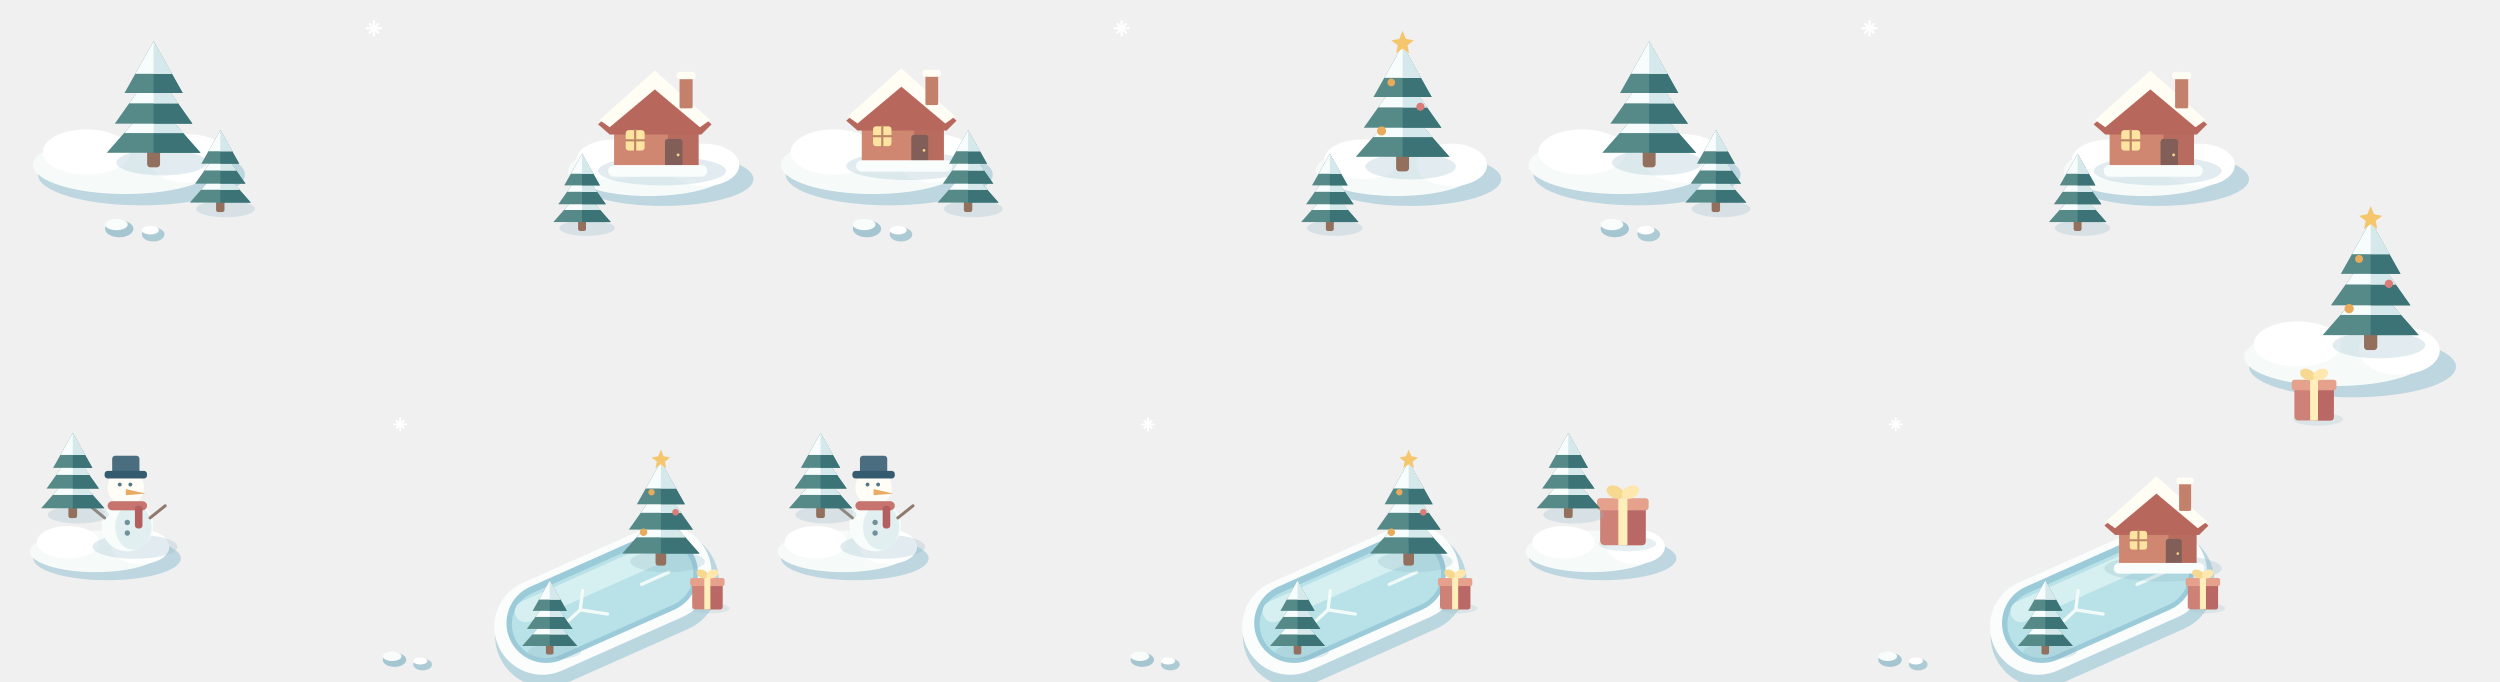
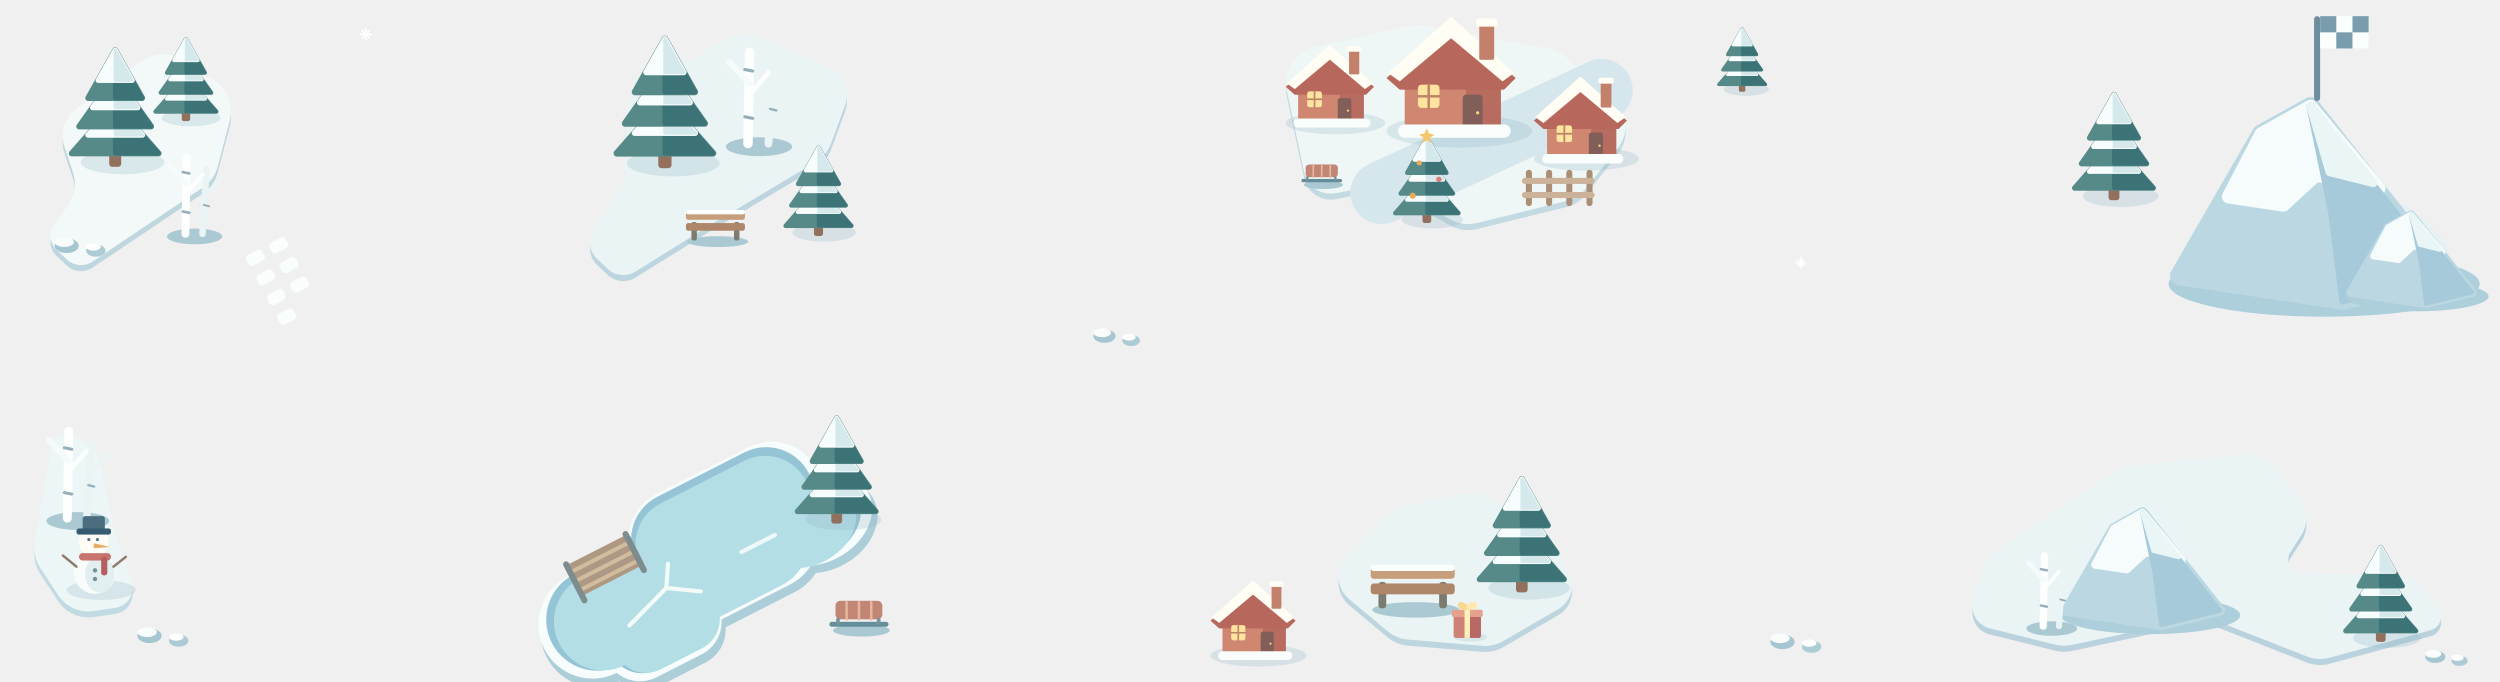
<svg xmlns="http://www.w3.org/2000/svg" width="1237" height="337" viewBox="0 0 1237 337" fill="none">
  <defs>
    <g id="pine">
      <ellipse cx="5" cy="18" rx="28" ry="8" fill="#8AB5C5" opacity=".25" />
      <rect x="-4" y="-18" width="8" height="39" rx="2" fill="#92705D" />
-       <polygon points="0,-21 -29,12 29,12" fill="#568A88" />
-       <polygon points="0,-21 0,12 29,12" fill="#3B7377" />
-       <polygon points="0,-21 -18.27,-0.21 18.27,-0.21" fill="#F7FCFC" />
-       <polygon points="0,-21 0,-0.21 18.27,-0.21" fill="#D5E9EC" />
-       <polygon points="0,-40 -24,-6 24,-6" fill="#568A88" />
-       <polygon points="0,-40 0,-6 24,-6" fill="#3B7377" />
-       <polygon points="0,-40 -15.12,-18.58 15.12,-18.58" fill="#F7FCFC" />
-       <polygon points="0,-40 0,-18.58 15.12,-18.58" fill="#D5E9EC" />
-       <polygon points="0,-57 -18,-25 18,-25" fill="#568A88" />
-       <polygon points="0,-57 0,-25 18,-25" fill="#3B7377" />
-       <polygon points="0,-57 -11.34,-36.84 11.34,-36.84" fill="#F7FCFC" />
-       <polygon points="0,-57 0,-36.84 11.34,-36.84" fill="#D5E9EC" />
+       <polygon points="0,-21 -29,12 29,12" fill="#568A88" stroke="#568A88" stroke-width="4" stroke-linejoin="round" />
+       <polygon points="0,-21 0,12 29,12" fill="#3B7377" stroke="#3B7377" stroke-width="3" stroke-linejoin="round" />
+       <polygon points="0,-21 -18.27,-0.21 18.27,-0.21" fill="#F7FCFC" stroke="#F7FCFC" stroke-width="3.5" stroke-linejoin="round" />
+       <polygon points="0,-21 0,-0.21 18.27,-0.21" fill="#D5E9EC" stroke="#D5E9EC" stroke-width="2" stroke-linejoin="round" />
+       <polygon points="0,-40 -24,-6 24,-6" fill="#568A88" stroke="#568A88" stroke-width="4" stroke-linejoin="round" />
+       <polygon points="0,-40 0,-6 24,-6" fill="#3B7377" stroke="#3B7377" stroke-width="3" stroke-linejoin="round" />
+       <polygon points="0,-40 -15.12,-18.58 15.12,-18.58" fill="#F7FCFC" stroke="#F7FCFC" stroke-width="3.5" stroke-linejoin="round" />
+       <polygon points="0,-40 0,-18.58 15.12,-18.58" fill="#D5E9EC" stroke="#D5E9EC" stroke-width="2" stroke-linejoin="round" />
+       <polygon points="0,-57 -18,-25 18,-25" fill="#568A88" stroke="#568A88" stroke-width="4" stroke-linejoin="round" />
+       <polygon points="0,-57 0,-25 18,-25" fill="#3B7377" stroke="#3B7377" stroke-width="3" stroke-linejoin="round" />
+       <polygon points="0,-57 -11.34,-36.84 11.34,-36.84" fill="#F7FCFC" stroke="#F7FCFC" stroke-width="3.5" stroke-linejoin="round" />
+       <polygon points="0,-57 0,-36.84 11.34,-36.84" fill="#D5E9EC" stroke="#D5E9EC" stroke-width="2" stroke-linejoin="round" />
    </g>
    <g id="holiday">
      <ellipse cx="5" cy="18" rx="28" ry="8" fill="#8AB5C5" opacity=".25" />
      <rect x="-4" y="-18" width="8" height="39" rx="2" fill="#92705D" />
-       <polygon points="0,-21 -29,12 29,12" fill="#568A88" />
-       <polygon points="0,-21 0,12 29,12" fill="#3B7377" />
-       <polygon points="0,-21 -18.27,-0.21 18.27,-0.21" fill="#F7FCFC" />
-       <polygon points="0,-21 0,-0.21 18.27,-0.21" fill="#D5E9EC" />
-       <polygon points="0,-40 -24,-6 24,-6" fill="#568A88" />
-       <polygon points="0,-40 0,-6 24,-6" fill="#3B7377" />
-       <polygon points="0,-40 -15.12,-18.58 15.12,-18.58" fill="#F7FCFC" />
-       <polygon points="0,-40 0,-18.58 15.12,-18.58" fill="#D5E9EC" />
-       <polygon points="0,-57 -18,-25 18,-25" fill="#568A88" />
-       <polygon points="0,-57 0,-25 18,-25" fill="#3B7377" />
-       <polygon points="0,-57 -11.34,-36.84 11.34,-36.84" fill="#F7FCFC" />
-       <polygon points="0,-57 0,-36.84 11.34,-36.84" fill="#D5E9EC" />
+       <polygon points="0,-21 -29,12 29,12" fill="#568A88" stroke="#568A88" stroke-width="4" stroke-linejoin="round" />
+       <polygon points="0,-21 0,12 29,12" fill="#3B7377" stroke="#3B7377" stroke-width="3" stroke-linejoin="round" />
+       <polygon points="0,-21 -18.27,-0.21 18.27,-0.21" fill="#F7FCFC" stroke="#F7FCFC" stroke-width="3.5" stroke-linejoin="round" />
+       <polygon points="0,-21 0,-0.21 18.27,-0.21" fill="#D5E9EC" stroke="#D5E9EC" stroke-width="2" stroke-linejoin="round" />
+       <polygon points="0,-40 -24,-6 24,-6" fill="#568A88" stroke="#568A88" stroke-width="4" stroke-linejoin="round" />
+       <polygon points="0,-40 0,-6 24,-6" fill="#3B7377" stroke="#3B7377" stroke-width="3" stroke-linejoin="round" />
+       <polygon points="0,-40 -15.12,-18.58 15.12,-18.58" fill="#F7FCFC" stroke="#F7FCFC" stroke-width="3.5" stroke-linejoin="round" />
+       <polygon points="0,-40 0,-18.58 15.12,-18.58" fill="#D5E9EC" stroke="#D5E9EC" stroke-width="2" stroke-linejoin="round" />
+       <polygon points="0,-57 -18,-25 18,-25" fill="#568A88" stroke="#568A88" stroke-width="4" stroke-linejoin="round" />
+       <polygon points="0,-57 0,-25 18,-25" fill="#3B7377" stroke="#3B7377" stroke-width="3" stroke-linejoin="round" />
+       <polygon points="0,-57 -11.34,-36.84 11.34,-36.84" fill="#F7FCFC" stroke="#F7FCFC" stroke-width="3.5" stroke-linejoin="round" />
+       <polygon points="0,-57 0,-36.84 11.34,-36.84" fill="#D5E9EC" stroke="#D5E9EC" stroke-width="2" stroke-linejoin="round" />
      <ellipse cx="-13" cy="-4" rx="2.8" ry="2.8" fill="#E8AB5B" />
      <ellipse cx="11" cy="-19" rx="2.5" ry="2.5" fill="#DA7D78" />
      <ellipse cx="-7" cy="-34" rx="2.4" ry="2.4" fill="#E8AB5B" />
      <polygon points="0,-66 2,-61 7,-60 3,-57 4,-52 0,-55 -4,-52 -3,-57 -7,-60 -2,-61" fill="#F5C66C" />
    </g>
    <g id="cabin">
      <ellipse cx="5" cy="23" rx="44" ry="10" fill="#8AB5C5" opacity=".25" />
      <rect x="-28" y="-12" width="58" height="36" rx="2" fill="#CF8771" />
      <rect x="9" y="-12" width="21" height="36" rx="1" fill="#B86C60" />
      <polygon points="-39,-9 0,-43 39,-9 32,-2 -31,-2" fill="#B8675C" />
      <polygon points="-38,-12 0,-46 38,-12 31,-7 0,-33 -31,-7" fill="#FFFDF4" />
      <rect x="17" y="-42" width="9" height="22" rx="1" fill="#C3806B" />
      <rect x="15" y="-45" width="13" height="5" rx="2" fill="#FFFDF4" />
      <rect x="-20" y="-5" width="13" height="14" rx="2" fill="#FFE4A1" />
      <line x1="-13.5" y1="-5" x2="-13.5" y2="9" stroke="#BD8466" stroke-width="1.5" stroke-linecap="round" />
      <line x1="-20" y1="2" x2="-7" y2="2" stroke="#BD8466" stroke-width="1.5" stroke-linecap="round" />
      <rect x="7" y="1" width="12" height="23" rx="2" fill="#815E57" />
      <ellipse cx="16" cy="12" rx="1" ry="1" fill="#F8D186" />
      <rect x="-32" y="19" width="68" height="8" rx="4" fill="#F9FDFC" />
    </g>
    <g id="snowman">
      <ellipse cx="5" cy="18" rx="28" ry="8" fill="#8AB5C5" opacity=".25" />
      <ellipse cx="0" cy="4" rx="17" ry="17" fill="#F8FDFB" />
      <ellipse cx="4" cy="5" rx="12" ry="15" fill="#E2EFF0" />
      <ellipse cx="-1" cy="-21" rx="12" ry="12" fill="#FFFDF6" />
      <rect x="-13" y="-12" width="26" height="6" rx="3" fill="#C7746F" />
      <rect x="5" y="-9" width="5" height="15" rx="2" fill="#B45E60" />
      <ellipse cx="-5" cy="-23" rx="1.3" ry="1.3" fill="#527887" />
      <ellipse cx="2" cy="-23" rx="1.3" ry="1.3" fill="#527887" />
      <polygon points="-1,-20 12,-17 -1,-16" fill="#E9AA63" />
      <ellipse cx="0" cy="2" rx="1.8" ry="1.8" fill="#72919A" />
      <ellipse cx="0" cy="9" rx="1.8" ry="1.8" fill="#72919A" />
      <rect x="-10" y="-42" width="18" height="13" rx="2" fill="#4A6D80" />
      <rect x="-15" y="-32" width="28" height="5" rx="2" fill="#355B71" />
      <line x1="-15" y1="-1" x2="-26" y2="-10" stroke="#8F7A6D" stroke-width="2" stroke-linecap="round" />
      <line x1="15" y1="-1" x2="25" y2="-9" stroke="#8F7A6D" stroke-width="2" stroke-linecap="round" />
    </g>
    <g id="gift">
      <ellipse cx="3" cy="16" rx="19" ry="5" fill="#9CBEC8" opacity=".25" />
      <rect x="-15" y="-10" width="30" height="27" rx="3" fill="#CE8177" />
      <rect x="0" y="-10" width="15" height="27" rx="2" fill="#B96866" />
      <rect x="-17" y="-14" width="34" height="8" rx="2" fill="#E5A18B" />
      <rect x="-3" y="-14" width="6" height="31" rx="0" fill="#FFF0BB" />
      <ellipse cx="-5" cy="-18" rx="6" ry="4" fill="#F7D891" transform="rotate(25 -5 -18)" />
      <ellipse cx="5" cy="-18" rx="6" ry="4" fill="#FFE7AE" transform="rotate(-25 5 -18)" />
    </g>
    <g id="bank">
      <ellipse cx="0" cy="18" rx="64" ry="19" fill="#BDD6DF" />
      <ellipse cx="-10" cy="12" rx="57" ry="18" fill="#F6FBFA" />
      <ellipse cx="29" cy="8" rx="25" ry="15" fill="#FFFFFF" />
      <ellipse cx="-34" cy="4" rx="27" ry="14" fill="#FFFFFF" />
    </g>
    <g id="ice">
-       <rect x="-71" y="-24" width="142" height="62" rx="31" fill="#BAD7E0" />
-       <rect x="-69" y="-28" width="138" height="58" rx="29" fill="#FAFDFC" />
-       <rect x="-61" y="-24" width="122" height="48" rx="24" fill="#9BCAD8" />
-       <rect x="-58" y="-20" width="116" height="41" rx="20.5" fill="#B8E1E8" />
-       <rect x="-52" y="-18" width="99" height="13" rx="6.5" fill="#D6EFF0" />
+       <g transform="translate(0 4) scale(1.07)">
+         <rect x="-76" y="-24" width="137" height="49" rx="24.5" fill="#ABCED9" />
+         <rect x="-22" y="-39" width="93" height="46" rx="23" fill="#ABCED9" />
+         <ellipse cx="61" cy="4" rx="26" ry="20" fill="#ABCED9" />
+         <rect x="-53" y="2" width="56" height="33" rx="16.5" fill="#ABCED9" />
+       </g>
+       <g transform="translate(0 0) scale(1.06)">
+         <rect x="-76" y="-24" width="137" height="49" rx="24.5" fill="#F7FCFC" />
+         <rect x="-22" y="-39" width="93" height="46" rx="23" fill="#F7FCFC" />
+         <ellipse cx="61" cy="4" rx="26" ry="20" fill="#F7FCFC" />
+         <rect x="-53" y="2" width="56" height="33" rx="16.5" fill="#F7FCFC" />
+       </g>
+       <g transform="translate(0 -1) scale(1)">
+         <rect x="-76" y="-24" width="137" height="49" rx="24.5" fill="#94C4D5" />
+         <rect x="-22" y="-39" width="93" height="46" rx="23" fill="#94C4D5" />
+         <ellipse cx="61" cy="4" rx="26" ry="20" fill="#94C4D5" />
+         <rect x="-53" y="2" width="56" height="33" rx="16.5" fill="#94C4D5" />
+       </g>
+       <g transform="translate(0 1) scale(0.96)">
+         <rect x="-76" y="-24" width="137" height="49" rx="24.5" fill="#B4DEE5" />
+         <rect x="-22" y="-39" width="93" height="46" rx="23" fill="#B4DEE5" />
+         <ellipse cx="61" cy="4" rx="26" ry="20" fill="#B4DEE5" />
+         <rect x="-53" y="2" width="56" height="33" rx="16.5" fill="#B4DEE5" />
+       </g>
      <line x1="-39" y1="9" x2="-15" y2="1" stroke="#F2FBF8" stroke-width="2" stroke-linecap="round" />
      <line x1="-15" y1="1" x2="-1" y2="10" stroke="#F2FBF8" stroke-width="2" stroke-linecap="round" />
      <line x1="-15" y1="1" x2="-9" y2="-9" stroke="#F2FBF8" stroke-width="2" stroke-linecap="round" />
      <line x1="25" y1="2" x2="43" y2="2" stroke="#EFFAF8" stroke-width="2" stroke-linecap="round" />
    </g>
    <g id="stones">
      <ellipse cx="-10" cy="6" rx="10" ry="6" fill="#A5C5D1" />
      <ellipse cx="-12" cy="3" rx="8" ry="4" fill="#F8FCFB" />
      <ellipse cx="14" cy="10" rx="8" ry="5" fill="#ADCBD5" />
      <ellipse cx="12" cy="7" rx="6" ry="3" fill="#FFFFFF" />
    </g>
+     <g id="birch">
+       <ellipse cx="2" cy="20" rx="21" ry="6" fill="#ABC9D3" />
+       <line x1="-5" y1="18" x2="-4" y2="-40" stroke="#FDFEFE" stroke-width="6" stroke-linecap="round" />
+       <line x1="8" y1="18" x2="11" y2="-31" stroke="#EAF4F4" stroke-width="5" stroke-linecap="round" />
+       <line x1="-4" y1="-20" x2="-17" y2="-34" stroke="#F5FBFB" stroke-width="4" stroke-linecap="round" />
+       <line x1="-4" y1="-13" x2="8" y2="-27" stroke="#FDFEFE" stroke-width="3" stroke-linecap="round" />
+       <line x1="11" y1="-12" x2="22" y2="-24" stroke="#EAF4F4" stroke-width="3" stroke-linecap="round" />
+       <line x1="-7" y1="-29" x2="-2" y2="-28" stroke="#94AFB9" stroke-width="2" stroke-linecap="round" />
+       <line x1="-7" y1="1" x2="-2" y2="2" stroke="#94AFB9" stroke-width="2" stroke-linecap="round" />
+       <line x1="9" y1="-4" x2="13" y2="-3" stroke="#94AFB9" stroke-width="1.5" stroke-linecap="round" />
+     </g>
+     <g id="bench">
+       <ellipse cx="2" cy="14" rx="28" ry="5" fill="#ABC9D3" />
+       <rect x="-22" y="-4" width="5" height="17" rx="2" fill="#7C7B70" />
+       <rect x="17" y="-4" width="5" height="17" rx="2" fill="#7C7B70" />
+       <rect x="-27" y="-13" width="54" height="7" rx="2" fill="#C69E7C" />
+       <rect x="-27" y="-3" width="54" height="7" rx="2" fill="#AE866A" />
+       <rect x="-27" y="-15" width="54" height="4" rx="2" fill="#FAFEFC" />
+     </g>
+     <g id="sled">
+       <ellipse cx="2" cy="13" rx="23" ry="5" fill="#AAC8D2" />
+       <rect x="-24" y="6" width="48" height="4" rx="2" fill="#658E9B" />
+       <rect x="-19" y="-11" width="38" height="15" rx="4" fill="#C28675" />
+       <line x1="-10" y1="-10" x2="-10" y2="4" stroke="#E6B7A0" stroke-width="2" stroke-linecap="round" />
+       <line x1="0" y1="-10" x2="0" y2="4" stroke="#E6B7A0" stroke-width="2" stroke-linecap="round" />
+       <line x1="10" y1="-10" x2="10" y2="4" stroke="#E6B7A0" stroke-width="2" stroke-linecap="round" />
+       <line x1="-17" y1="4" x2="-17" y2="7" stroke="#7C929A" stroke-width="3" stroke-linecap="round" />
+       <line x1="16" y1="4" x2="16" y2="7" stroke="#7C929A" stroke-width="3" stroke-linecap="round" />
+     </g>
+     <g id="ridge">
+       <ellipse cx="0" cy="30" rx="57" ry="12" fill="#ADCEDB" />
+       <polygon points="-53,27 -23,-25 -5,-35 44,27 7,36" fill="#BBD8E2" stroke="#BBD8E2" stroke-width="7" stroke-linejoin="round" />
+       <polygon points="-23,-25 -5,-35 20,-5 -3,-10 -15,1 -35,-2" fill="#F6FCFC" stroke="#F6FCFC" stroke-width="5" stroke-linejoin="round" />
+       <polygon points="-5,-35 44,27 7,36 3,4" fill="#A6CAD9" stroke="#A6CAD9" stroke-width="3" stroke-linejoin="round" />
+       <polygon points="-5,-35 18,-7 2,-11" fill="#EAF5F6" stroke="#EAF5F6" stroke-width="3" stroke-linejoin="round" />
+     </g>
    <g id="flake">
      <line x1="-5" y1="0" x2="5" y2="0" stroke="#FFFFFF" stroke-width="1.6" stroke-linecap="round" />
      <line x1="0" y1="-5" x2="0" y2="5" stroke="#FFFFFF" stroke-width="1.6" stroke-linecap="round" />
      <line x1="-3" y1="-3" x2="3" y2="3" stroke="#FFFFFF" stroke-width="1.6" stroke-linecap="round" />
      <line x1="-3" y1="3" x2="3" y2="-3" stroke="#FFFFFF" stroke-width="1.6" stroke-linecap="round" />
    </g>
  </defs>
-   <g transform="translate(0 0)">
-     <use href="#bank" transform="translate(70 72) rotate(0) scale(0.8)" />
-     <use href="#pine" transform="translate(76 66) rotate(0) scale(0.8)" />
-     <use href="#pine" transform="translate(109 94) rotate(0) scale(0.52)" />
-     <use href="#stones" transform="translate(66 109) rotate(0) scale(0.7)" />
-     <use href="#bank" transform="translate(328 76) rotate(0) scale(0.7)" />
-     <use href="#cabin" transform="translate(324 68) rotate(0) scale(0.72)" />
-     <use href="#pine" transform="translate(288 104) rotate(0) scale(0.49)" />
-     <use href="#bank" transform="translate(53 266) rotate(0) scale(0.57)" />
-     <use href="#snowman" transform="translate(63 257) rotate(0) scale(0.75)" />
-     <use href="#pine" transform="translate(36 245) rotate(0) scale(0.54)" />
-     <use href="#ice" transform="translate(298 296) rotate(-24) scale(0.82)" />
-     <use href="#holiday" transform="translate(327 266) rotate(0) scale(0.66)" />
-     <use href="#pine" transform="translate(272 314) rotate(0) scale(0.47)" />
-     <use href="#gift" transform="translate(350 293) rotate(0) scale(0.5)" />
-     <use href="#flake" transform="translate(185 14) rotate(0) scale(0.7)" />
-     <use href="#flake" transform="translate(198 210) rotate(0) scale(0.6)" />
-     <use href="#stones" transform="translate(201 323) rotate(0) scale(0.58)" />
-   </g>
-   <g transform="translate(370 0)">
-     <use href="#bank" transform="translate(70 72) rotate(0) scale(0.8)" />
-     <use href="#cabin" transform="translate(76 66) rotate(0) scale(0.7)" />
-     <use href="#pine" transform="translate(109 94) rotate(0) scale(0.52)" />
-     <use href="#stones" transform="translate(66 109) rotate(0) scale(0.7)" />
-     <use href="#bank" transform="translate(328 76) rotate(0) scale(0.7)" />
-     <use href="#holiday" transform="translate(324 68) rotate(0) scale(0.8)" />
-     <use href="#pine" transform="translate(288 104) rotate(0) scale(0.49)" />
-     <use href="#bank" transform="translate(53 266) rotate(0) scale(0.57)" />
-     <use href="#snowman" transform="translate(63 257) rotate(0) scale(0.75)" />
-     <use href="#pine" transform="translate(36 245) rotate(0) scale(0.54)" />
-     <use href="#ice" transform="translate(298 296) rotate(-24) scale(0.82)" />
-     <use href="#holiday" transform="translate(327 266) rotate(0) scale(0.66)" />
-     <use href="#pine" transform="translate(272 314) rotate(0) scale(0.47)" />
-     <use href="#gift" transform="translate(350 293) rotate(0) scale(0.5)" />
-     <use href="#flake" transform="translate(185 14) rotate(0) scale(0.7)" />
-     <use href="#flake" transform="translate(198 210) rotate(0) scale(0.6)" />
-     <use href="#stones" transform="translate(201 323) rotate(0) scale(0.58)" />
-   </g>
-   <g transform="translate(740 0)">
-     <use href="#bank" transform="translate(70 72) rotate(0) scale(0.8)" />
-     <use href="#pine" transform="translate(76 66) rotate(0) scale(0.8)" />
-     <use href="#pine" transform="translate(109 94) rotate(0) scale(0.52)" />
-     <use href="#stones" transform="translate(66 109) rotate(0) scale(0.7)" />
-     <use href="#bank" transform="translate(328 76) rotate(0) scale(0.7)" />
-     <use href="#cabin" transform="translate(324 68) rotate(0) scale(0.72)" />
-     <use href="#pine" transform="translate(288 104) rotate(0) scale(0.49)" />
-     <use href="#bank" transform="translate(53 266) rotate(0) scale(0.57)" />
-     <use href="#gift" transform="translate(63 257) rotate(0) scale(0.75)" />
-     <use href="#pine" transform="translate(36 245) rotate(0) scale(0.54)" />
-     <use href="#ice" transform="translate(298 296) rotate(-24) scale(0.82)" />
-     <use href="#cabin" transform="translate(327 266) rotate(0) scale(0.66)" />
-     <use href="#pine" transform="translate(272 314) rotate(0) scale(0.47)" />
-     <use href="#gift" transform="translate(350 293) rotate(0) scale(0.5)" />
-     <use href="#flake" transform="translate(185 14) rotate(0) scale(0.7)" />
-     <use href="#flake" transform="translate(198 210) rotate(0) scale(0.6)" />
-     <use href="#stones" transform="translate(201 323) rotate(0) scale(0.58)" />
-   </g>
-   <use href="#bank" transform="translate(1164 167) rotate(0) scale(0.8)" />
-   <use href="#holiday" transform="translate(1173 156) rotate(0) scale(0.82)" />
-   <use href="#gift" transform="translate(1145 197) rotate(0) scale(0.65)" />
+   <g transform="translate(0 3)">
+     <path d="M31.85 72.55A16.67 16.67 0 0 1 37.83 53.82L69.99 30.32A18.00 18.00 0 0 1 90.40 29.75L106.09 39.92A18.00 18.00 0 0 1 113.70 59.58L107.72 82.41A18.00 18.00 0 0 1 100.35 92.80L45.78 129.44A10.24 10.24 0 0 1 33.05 128.40L27.95 123.60A9.39 9.39 0 0 1 26.72 111.33L33.73 101.44A18.00 18.00 0 0 0 36.12 85.35Z" fill="#BED6DE" />
+   </g>
+   <path d="M31.85 72.55A16.67 16.67 0 0 1 37.83 53.82L69.99 30.32A18.00 18.00 0 0 1 90.40 29.75L106.09 39.92A18.00 18.00 0 0 1 113.70 59.58L107.72 82.41A18.00 18.00 0 0 1 100.35 92.80L45.78 129.44A10.24 10.24 0 0 1 33.05 128.40L27.95 123.60A9.39 9.39 0 0 1 26.72 111.33L33.73 101.44A18.00 18.00 0 0 0 36.12 85.35Z" fill="#F3F9F8" />
+   <use href="#pine" transform="translate(57 67) rotate(0) scale(0.74)" />
+   <use href="#pine" transform="translate(92 49) rotate(0) scale(0.52)" />
+   <use href="#birch" transform="translate(95 104) rotate(0) scale(0.65)" />
+   <use href="#stones" transform="translate(39 118) rotate(0) scale(0.6)" />
+   <g transform="translate(121 127) rotate(-28)">
+     <rect x="0" y="0" width="9" height="6" rx="2" fill="#F9FDFC" />
+     <rect x="13" y="0" width="9" height="6" rx="2" fill="#F9FDFC" />
+     <rect x="0" y="11" width="9" height="6" rx="2" fill="#F9FDFC" />
+     <rect x="13" y="11" width="9" height="6" rx="2" fill="#F9FDFC" />
+     <rect x="0" y="22" width="9" height="6" rx="2" fill="#F9FDFC" />
+     <rect x="13" y="22" width="9" height="6" rx="2" fill="#F9FDFC" />
+     <rect x="0" y="33" width="9" height="6" rx="2" fill="#F9FDFC" />
+   </g>
+   <g transform="translate(0 3)">
+     <path d="M309.76 57.35A18.00 18.00 0 0 1 319.06 42.00L360.23 19.28A18.00 18.00 0 0 1 376.13 18.55L410.01 33.33A15.03 15.03 0 0 1 418.10 52.30L411.20 71.03A18.00 18.00 0 0 1 403.53 80.26L352.15 110.91A18.00 18.00 0 0 0 351.86 111.09L314.36 134.42A11.24 11.24 0 0 1 300.70 133.05L295.30 127.95A10.43 10.43 0 0 1 293.70 114.72L306.25 95.27A18.00 18.00 0 0 0 309.12 85.92Z" fill="#BDD5DF" />
+   </g>
+   <path d="M309.76 57.35A18.00 18.00 0 0 1 319.06 42.00L360.23 19.28A18.00 18.00 0 0 1 376.13 18.55L410.01 33.33A15.03 15.03 0 0 1 418.10 52.30L411.20 71.03A18.00 18.00 0 0 1 403.53 80.26L352.15 110.91A18.00 18.00 0 0 0 351.86 111.09L314.36 134.42A11.24 11.24 0 0 1 300.70 133.05L295.30 127.95A10.43 10.43 0 0 1 293.70 114.72L306.25 95.27A18.00 18.00 0 0 0 309.12 85.92Z" fill="#EAF4F4" />
+   <use href="#pine" transform="translate(329 66) rotate(0) scale(0.82)" />
+   <use href="#birch" transform="translate(374 57) rotate(0) scale(0.78)" />
+   <use href="#pine" transform="translate(405 105) rotate(0) scale(0.56)" />
+   <use href="#bench" transform="translate(354 112) rotate(0) scale(0.54)" />
+   <g transform="translate(0 3)">
+     <path d="M25.62 219.88A6.33 6.33 0 0 1 34.35 215.15L40.65 217.85A15.20 15.20 0 0 1 49.57 228.84L55.77 259.83A18.00 18.00 0 0 0 56.39 262.13L65.11 287.62A10.00 10.00 0 0 1 57.10 300.75L46.37 302.33A18.00 18.00 0 0 1 28.70 294.38L19.90 280.95A18.00 18.00 0 0 1 17.22 267.99Z" fill="#C2DAE2" />
+   </g>
+   <path d="M25.62 219.88A6.33 6.33 0 0 1 34.35 215.15L40.65 217.85A15.20 15.20 0 0 1 49.57 228.84L55.77 259.83A18.00 18.00 0 0 0 56.39 262.13L65.11 287.62A10.00 10.00 0 0 1 57.10 300.75L46.37 302.33A18.00 18.00 0 0 1 28.70 294.38L19.90 280.95A18.00 18.00 0 0 1 17.22 267.99Z" fill="#EDF6F6" />
+   <use href="#birch" transform="translate(37 243) rotate(0) scale(0.74)" />
+   <use href="#snowman" transform="translate(47 281) rotate(0) scale(0.61)" />
+   <use href="#stones" transform="translate(80 311) rotate(0) scale(0.6)" />
+   <use href="#ice" transform="translate(343 283) rotate(-27) scale(1.03)" />
+   <use href="#pine" transform="translate(414 245) rotate(0) scale(0.67)" />
+   <use href="#sled" transform="translate(425 304) rotate(0) scale(0.61)" />
+   <g transform="translate(288 287) rotate(-27)">
+     <rect x="-4" y="-10" width="35" height="17" rx="2" fill="#AE9884" />
+     <rect x="-4" y="-7" width="35" height="2" rx="1" fill="#D1BC9E" />
+     <rect x="-4" y="-2" width="35" height="2" rx="1" fill="#D1BC9E" />
+     <rect x="-4" y="3" width="35" height="2" rx="1" fill="#D1BC9E" />
+     <rect x="-5" y="-12" width="3" height="23" rx="1.5" fill="#7B8D8F" />
+     <rect x="28" y="-12" width="3" height="23" rx="1.5" fill="#7B8D8F" />
+   </g>
+   <g transform="translate(0 3)">
+     <path d="M636.69 44.46A18.00 18.00 0 0 1 650.42 23.16L697.43 12.79A18.00 18.00 0 0 1 704.59 12.67L766.15 24.10A18.00 18.00 0 0 1 774.71 28.25L798.25 48.84A17.82 17.82 0 0 1 800.50 73.30L784.83 93.15A18.00 18.00 0 0 1 775.00 99.47L730.73 110.35A18.00 18.00 0 0 1 717.90 108.72L690.61 94.02A18.00 18.00 0 0 0 678.73 92.19L660.95 95.55A13.46 13.46 0 0 1 645.28 85.10Z" fill="#C3DAE2" />
+   </g>
+   <path d="M636.69 44.46A18.00 18.00 0 0 1 650.42 23.16L697.43 12.79A18.00 18.00 0 0 1 704.59 12.67L766.15 24.10A18.00 18.00 0 0 1 774.71 28.25L798.25 48.84A17.82 17.82 0 0 1 800.50 73.30L784.83 93.15A18.00 18.00 0 0 1 775.00 99.47L730.73 110.35A18.00 18.00 0 0 1 717.90 108.72L690.61 94.02A18.00 18.00 0 0 0 678.73 92.19L660.95 95.55A13.46 13.46 0 0 1 645.28 85.10Z" fill="#EFF7F6" />
+   <g transform="translate(738 70) rotate(-25)">
+     <rect x="-75.5" y="-15.5" width="151" height="31" rx="15.5" fill="#D5E7EC" />
+   </g>
+   <use href="#cabin" transform="translate(658 48) rotate(0) scale(0.56)" />
+   <use href="#cabin" transform="translate(718 46) rotate(0) scale(0.82)" />
+   <use href="#cabin" transform="translate(782 65) rotate(0) scale(0.59)" />
+   <use href="#holiday" transform="translate(706 99) rotate(0) scale(0.54)" />
+   <use href="#sled" transform="translate(654 86) rotate(0) scale(0.42)" />
+   <rect x="755" y="84" width="3" height="18" rx="1.5" fill="#AA8E76" />
+   <rect x="765" y="84" width="3" height="18" rx="1.5" fill="#AA8E76" />
+   <rect x="775" y="84" width="3" height="18" rx="1.5" fill="#AA8E76" />
+   <rect x="785" y="84" width="3" height="18" rx="1.5" fill="#AA8E76" />
+   <rect x="753" y="88" width="36" height="3" rx="1.5" fill="#CBB299" />
+   <rect x="753" y="95" width="36" height="3" rx="1.5" fill="#CBB299" />
+   <g transform="translate(0 3)">
+     <path d="M667.60 296.50A14.77 14.77 0 0 1 666.76 274.57L687.19 254.70A18.00 18.00 0 0 1 696.21 249.96L724.39 244.32A18.00 18.00 0 0 1 736.85 246.34L761.27 260.30A18.00 18.00 0 0 1 768.44 267.87L776.40 283.80A13.34 13.34 0 0 1 771.17 301.29L743.90 317.15A18.00 18.00 0 0 1 733.36 319.53L696.66 316.47A18.00 18.00 0 0 1 686.63 312.36Z" fill="#BCD5DF" />
+   </g>
+   <path d="M667.60 296.50A14.77 14.77 0 0 1 666.76 274.57L687.19 254.70A18.00 18.00 0 0 1 696.21 249.96L724.39 244.32A18.00 18.00 0 0 1 736.85 246.34L761.27 260.30A18.00 18.00 0 0 1 768.44 267.87L776.40 283.80A13.34 13.34 0 0 1 771.17 301.29L743.90 317.15A18.00 18.00 0 0 1 733.36 319.53L696.66 316.47A18.00 18.00 0 0 1 686.63 312.36Z" fill="#EAF4F4" />
+   <use href="#bench" transform="translate(699 291) rotate(0) scale(0.77)" />
+   <use href="#pine" transform="translate(753 278) rotate(0) scale(0.72)" />
+   <use href="#gift" transform="translate(726 308) rotate(0) scale(0.45)" />
+   <use href="#cabin" transform="translate(620 312) rotate(0) scale(0.54)" />
+   <g transform="translate(0 3)">
+     <path d="M981.11 282.04A18.00 18.00 0 0 1 988.26 272.47L1046.26 233.51A18.00 18.00 0 0 1 1054.48 230.55L1109.52 224.96A18.00 18.00 0 0 1 1125.13 231.30L1137.51 246.07A15.82 15.82 0 0 1 1138.70 264.80L1133.30 273.20A6.59 6.59 0 0 0 1138.65 283.35L1185.62 284.75A18.00 18.00 0 0 1 1199.20 291.57L1206.35 300.60A7.08 7.08 0 0 1 1202.66 311.82L1152.76 325.43A18.00 18.00 0 0 1 1141.44 324.82L1096.05 306.98A18.00 18.00 0 0 0 1085.70 306.14L1025.08 319.12A18.00 18.00 0 0 1 1016.95 318.99L984.38 310.85A11.07 11.07 0 0 1 976.50 296.80Z" fill="#B9D2DE" />
+   </g>
+   <path d="M981.11 282.04A18.00 18.00 0 0 1 988.26 272.47L1046.26 233.51A18.00 18.00 0 0 1 1054.48 230.55L1109.52 224.96A18.00 18.00 0 0 1 1125.13 231.30L1137.51 246.07A15.82 15.82 0 0 1 1138.70 264.80L1133.30 273.20A6.59 6.59 0 0 0 1138.65 283.35L1185.62 284.75A18.00 18.00 0 0 1 1199.20 291.57L1206.35 300.60A7.08 7.08 0 0 1 1202.66 311.82L1152.76 325.43A18.00 18.00 0 0 1 1141.44 324.82L1096.05 306.98A18.00 18.00 0 0 0 1085.70 306.14L1025.08 319.12A18.00 18.00 0 0 1 1016.95 318.99L984.38 310.85A11.07 11.07 0 0 1 976.50 296.80Z" fill="#EAF4F5" />
+   <use href="#ridge" transform="translate(1064 281) rotate(0) scale(0.78)" />
+   <use href="#birch" transform="translate(1014 299) rotate(0) scale(0.6)" />
+   <use href="#pine" transform="translate(1178 305) rotate(0) scale(0.6)" />
+   <use href="#stones" transform="translate(1210 322) rotate(0) scale(0.5)" />
+   <g transform="translate(0 3)">
+     <path d="M1088.42 117.38A18.00 18.00 0 0 1 1095.49 110.61L1118.41 98.44A18.00 18.00 0 0 1 1128.18 96.38L1184.54 100.53A18.00 18.00 0 0 1 1195.68 105.48L1208.17 117.46A10.28 10.28 0 0 1 1209.05 131.35L1203.48 138.23A18.00 18.00 0 0 1 1189.28 144.90L1115.77 144.04A18.00 18.00 0 0 1 1108.57 142.45L1087.29 132.84A6.20 6.20 0 0 1 1084.50 124.05Z" fill="#B7D0DE" />
+   </g>
+   <path d="M1088.42 117.38A18.00 18.00 0 0 1 1095.49 110.61L1118.41 98.44A18.00 18.00 0 0 1 1128.18 96.38L1184.54 100.53A18.00 18.00 0 0 1 1195.68 105.48L1208.17 117.46A10.28 10.28 0 0 1 1209.05 131.35L1203.48 138.23A18.00 18.00 0 0 1 1189.28 144.90L1115.77 144.04A18.00 18.00 0 0 1 1108.57 142.45L1087.29 132.84A6.20 6.20 0 0 1 1084.50 124.05Z" fill="#E5F1F4" />
+   <use href="#ridge" transform="translate(1150 100) rotate(0) scale(1.35)" />
+   <use href="#ridge" transform="translate(1196 128) rotate(0) scale(0.62)" />
+   <use href="#pine" transform="translate(1046 85) rotate(0) scale(0.67)" />
+   <rect x="1145" y="8" width="3" height="42" rx="1.5" fill="#6D8E9E" />
+   <rect x="1148" y="8" width="24" height="16" rx="1" fill="#FAFEFD" />
+   <rect x="1148" y="8" width="8" height="8" rx="0" fill="#7A9DAE" />
+   <rect x="1164" y="8" width="8" height="8" rx="0" fill="#7A9DAE" />
+   <rect x="1156" y="16" width="8" height="8" rx="0" fill="#7A9DAE" />
+   <use href="#flake" transform="translate(181 17) rotate(0) scale(0.55)" />
+   <use href="#stones" transform="translate(552 163) rotate(0) scale(0.55)" />
+   <use href="#pine" transform="translate(862 37) rotate(0) scale(0.4)" />
+   <use href="#stones" transform="translate(888 314) rotate(0) scale(0.6)" />
+   <use href="#flake" transform="translate(891 130) rotate(0) scale(0.5)" />
</svg>
